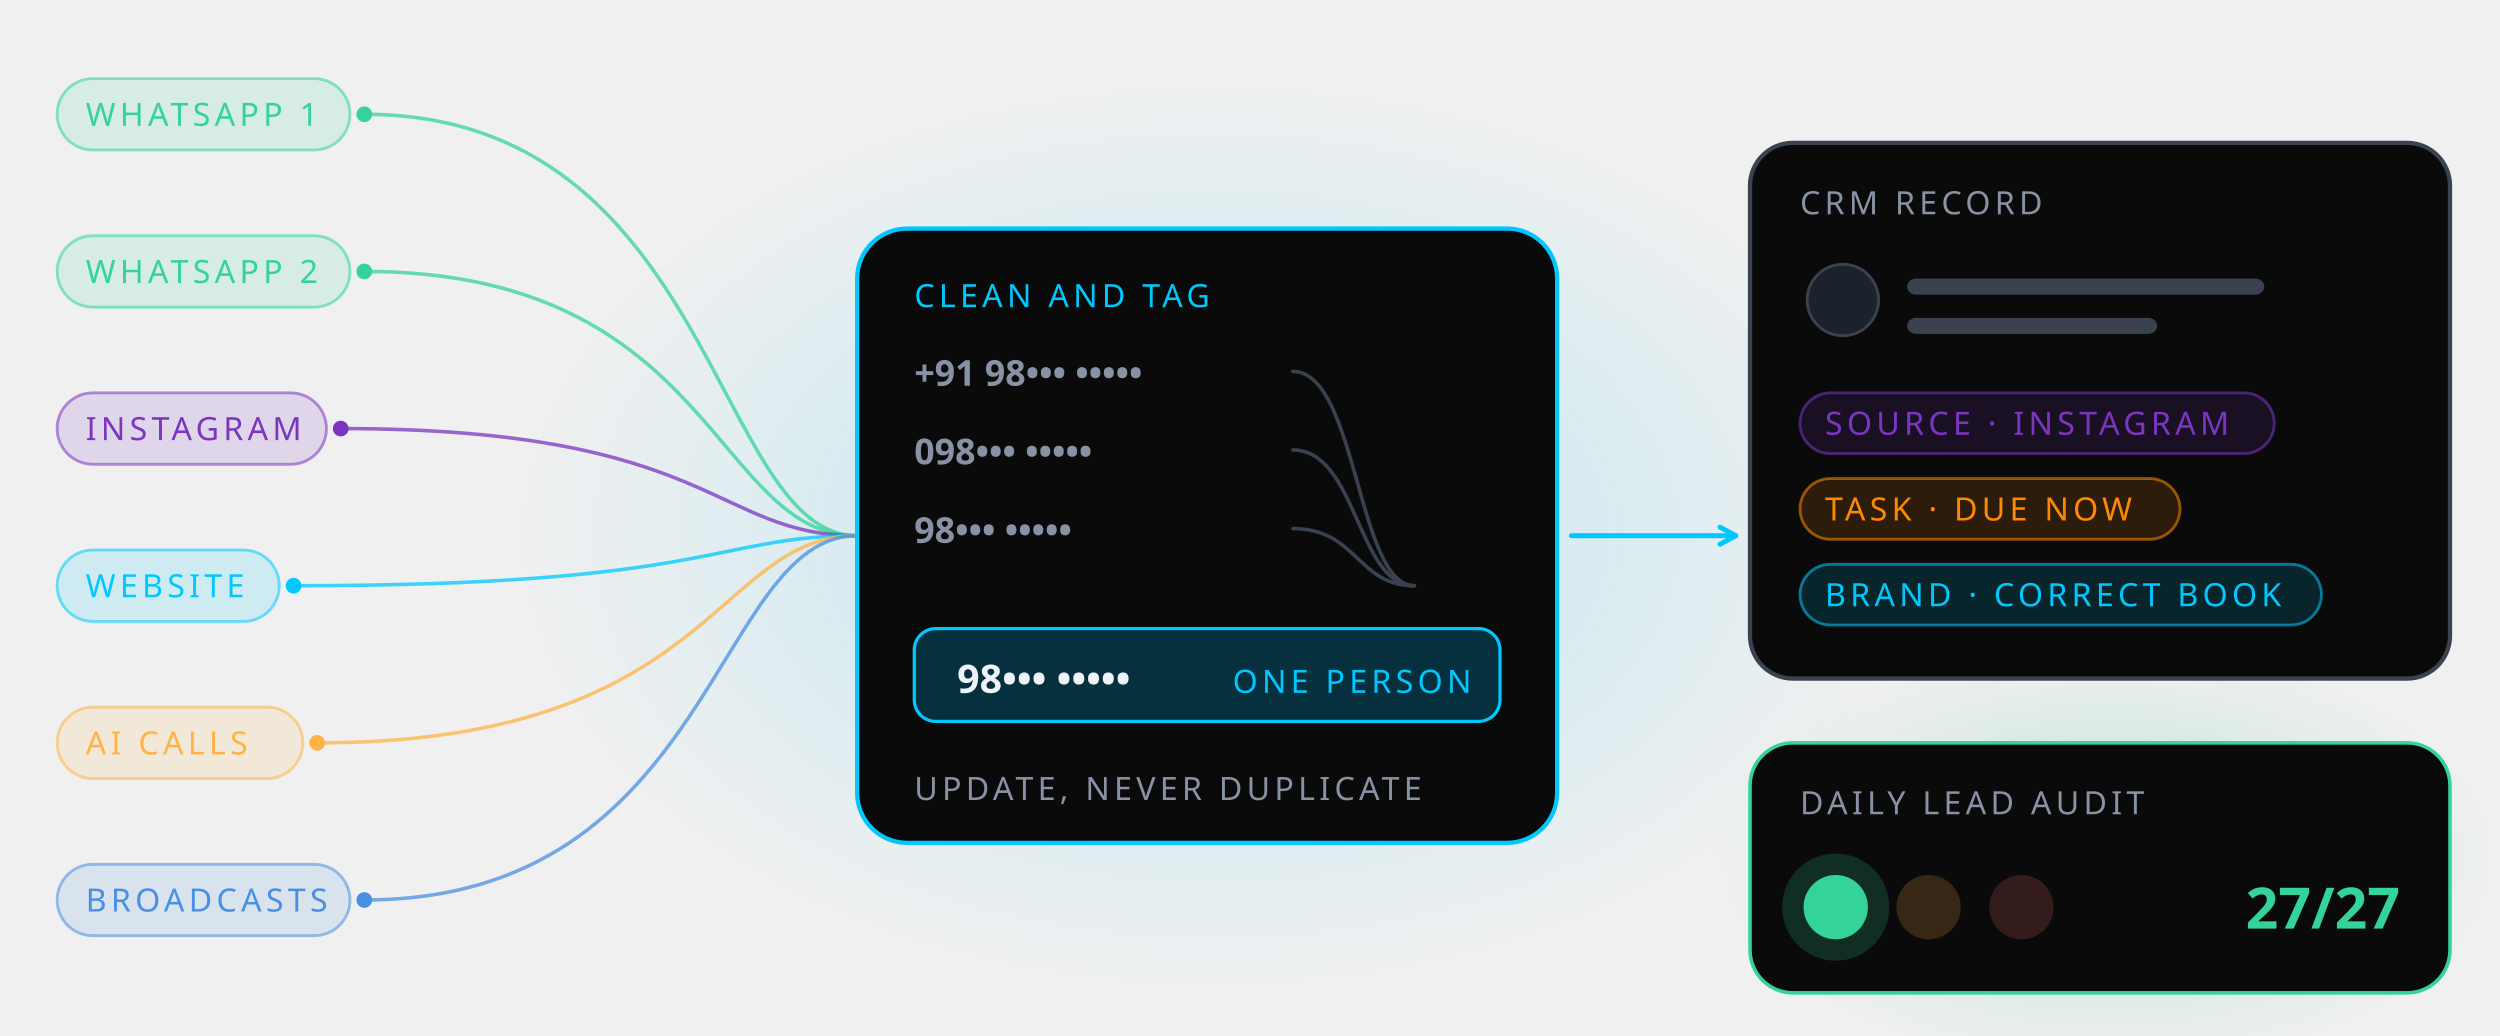
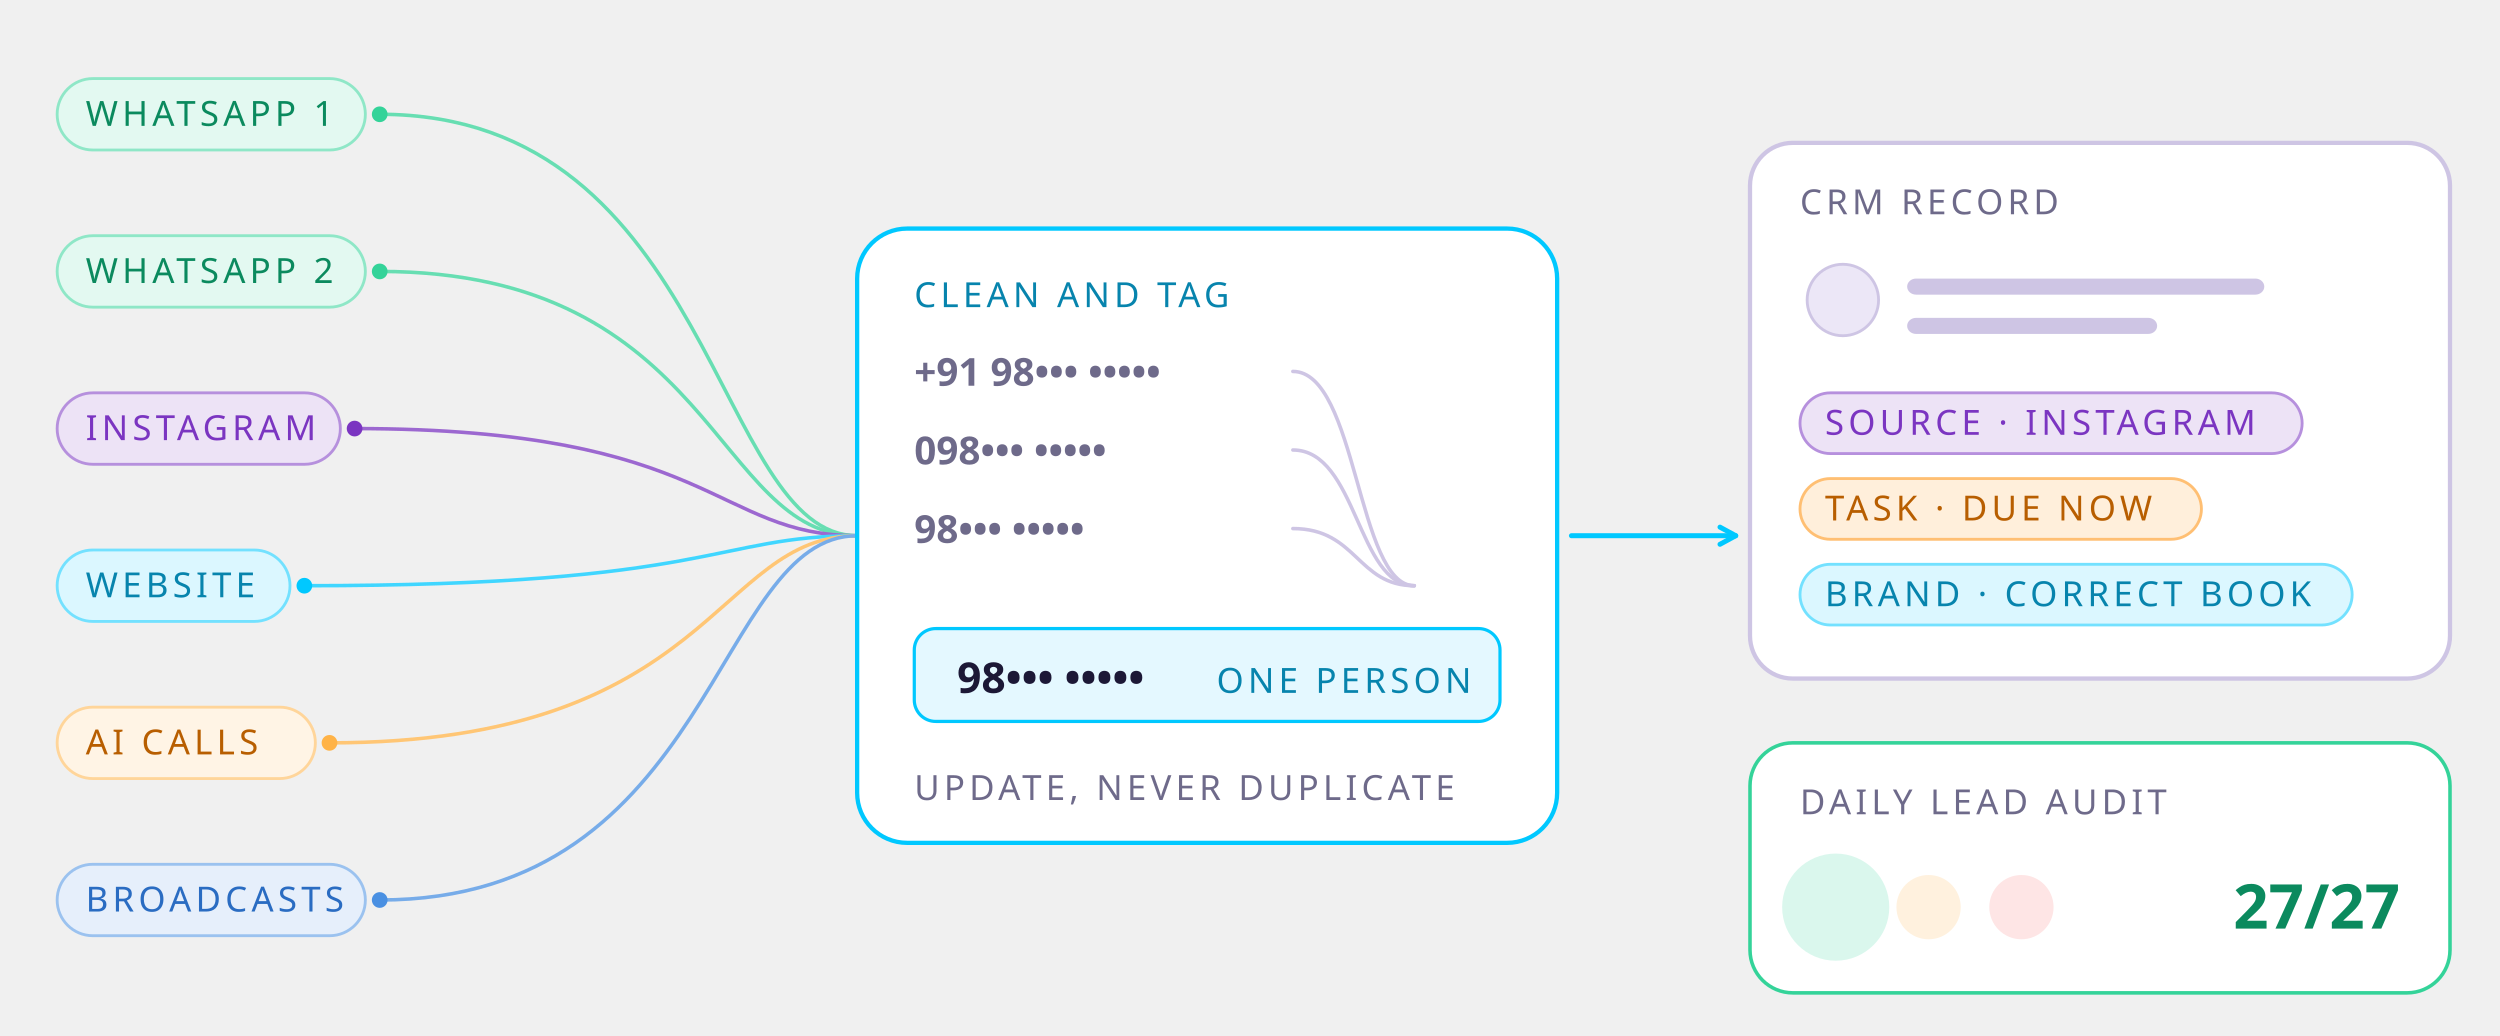
<svg xmlns="http://www.w3.org/2000/svg" viewBox="0 0 700 290" role="img" fill="none">
-   <defs>
-     <radialGradient id="lead-capture-crm-sync-halo1">
-       <stop offset="0" stop-color="#00C8FF" stop-opacity="0.2" />
-       <stop offset="1" stop-color="#00C8FF" stop-opacity="0" />
-     </radialGradient>
-     <radialGradient id="lead-capture-crm-sync-halo2">
-       <stop offset="0" stop-color="#10B981" stop-opacity="0.22" />
-       <stop offset="1" stop-color="#10B981" stop-opacity="0" />
-     </radialGradient>
-   </defs>
-   <ellipse cx="340" cy="150" rx="200" ry="130" fill="url(#lead-capture-crm-sync-halo1)" />
-   <ellipse cx="590" cy="240" rx="110" ry="60" fill="url(#lead-capture-crm-sync-halo2)" />
-   <rect x="16" y="22" width="82.0" height="20" rx="10.0" fill="#34D399" fill-opacity="0.14" stroke="#34D399" stroke-opacity=".55" stroke-width=".8" />
-   <text x="24" y="35.24" font-family="JetBrains Mono" font-size="9" font-weight="500" fill="#34D399" text-anchor="start" letter-spacing="1.2">WHATSAPP 1</text>
-   <path d="M102.0 32 C 200 32, 200 150, 240 150" stroke="#34D399" stroke-width="1" fill="none" stroke-linecap="round" stroke-linejoin="round" opacity="0.75" />
-   <circle cx="102.0" cy="32" r="2.2" fill="#34D399" />
-   <rect x="16" y="66" width="82.0" height="20" rx="10.0" fill="#34D399" fill-opacity="0.14" stroke="#34D399" stroke-opacity=".55" stroke-width=".8" />
-   <text x="24" y="79.24" font-family="JetBrains Mono" font-size="9" font-weight="500" fill="#34D399" text-anchor="start" letter-spacing="1.2">WHATSAPP 2</text>
-   <path d="M102.0 76 C 200 76, 200 150, 240 150" stroke="#34D399" stroke-width="1" fill="none" stroke-linecap="round" stroke-linejoin="round" opacity="0.75" />
-   <circle cx="102.0" cy="76" r="2.2" fill="#34D399" />
-   <rect x="16" y="110" width="75.4" height="20" rx="10.0" fill="#7B35C1" fill-opacity="0.14" stroke="#7B35C1" stroke-opacity=".55" stroke-width=".8" />
-   <text x="24" y="123.24" font-family="JetBrains Mono" font-size="9" font-weight="500" fill="#7B35C1" text-anchor="start" letter-spacing="1.2">INSTAGRAM</text>
-   <path d="M95.4 120 C 200 120, 200 150, 240 150" stroke="#7B35C1" stroke-width="1" fill="none" stroke-linecap="round" stroke-linejoin="round" opacity="0.75" />
-   <circle cx="95.4" cy="120" r="2.2" fill="#7B35C1" />
-   <rect x="16" y="154" width="62.2" height="20" rx="10.0" fill="#00C8FF" fill-opacity="0.14" stroke="#00C8FF" stroke-opacity=".55" stroke-width=".8" />
-   <text x="24" y="167.24" font-family="JetBrains Mono" font-size="9" font-weight="500" fill="#00C8FF" text-anchor="start" letter-spacing="1.2">WEBSITE</text>
-   <path d="M82.2 164 C 200 164, 200 150, 240 150" stroke="#00C8FF" stroke-width="1" fill="none" stroke-linecap="round" stroke-linejoin="round" opacity="0.75" />
-   <circle cx="82.2" cy="164" r="2.2" fill="#00C8FF" />
-   <rect x="16" y="198" width="68.8" height="20" rx="10.0" fill="#FFB347" fill-opacity="0.14" stroke="#FFB347" stroke-opacity=".55" stroke-width=".8" />
-   <text x="24" y="211.24" font-family="JetBrains Mono" font-size="9" font-weight="500" fill="#FFB347" text-anchor="start" letter-spacing="1.2">AI CALLS</text>
-   <path d="M88.8 208 C 200 208, 200 150, 240 150" stroke="#FFB347" stroke-width="1" fill="none" stroke-linecap="round" stroke-linejoin="round" opacity="0.75" />
-   <circle cx="88.8" cy="208" r="2.2" fill="#FFB347" />
-   <rect x="16" y="242" width="82.0" height="20" rx="10.0" fill="#4A90E2" fill-opacity="0.14" stroke="#4A90E2" stroke-opacity=".55" stroke-width=".8" />
-   <text x="24" y="255.24" font-family="JetBrains Mono" font-size="9" font-weight="500" fill="#4A90E2" text-anchor="start" letter-spacing="1.2">BROADCASTS</text>
-   <path d="M102.0 252 C 200 252, 200 150, 240 150" stroke="#4A90E2" stroke-width="1" fill="none" stroke-linecap="round" stroke-linejoin="round" opacity="0.75" />
-   <circle cx="102.0" cy="252" r="2.2" fill="#4A90E2" />
-   <rect x="240" y="64" width="196" height="172" rx="14" fill="#0A0A0A" stroke="#00C8FF" stroke-width="1.2" />
-   <text x="256" y="86" font-family="JetBrains Mono" font-size="9" font-weight="500" fill="#00C8FF" text-anchor="start" letter-spacing="1.2">CLEAN AND TAG</text>
-   <text x="256" y="108" font-family="Oxanium, DM Sans" font-size="10" font-weight="600" fill="#8892A4" text-anchor="start">+91 98••• •••••</text>
-   <path d="M362 104 C 380 104, 380 164, 396 164" stroke="#3A4250" stroke-width="1" fill="none" stroke-linecap="round" stroke-linejoin="round" />
-   <text x="256" y="130" font-family="Oxanium, DM Sans" font-size="10" font-weight="600" fill="#8892A4" text-anchor="start">098••• •••••</text>
-   <path d="M362 126 C 380 126, 380 164, 396 164" stroke="#3A4250" stroke-width="1" fill="none" stroke-linecap="round" stroke-linejoin="round" />
-   <text x="256" y="152" font-family="Oxanium, DM Sans" font-size="10" font-weight="600" fill="#8892A4" text-anchor="start">98••• •••••</text>
-   <path d="M362 148 C 380 148, 380 164, 396 164" stroke="#3A4250" stroke-width="1" fill="none" stroke-linecap="round" stroke-linejoin="round" />
-   <rect x="256" y="176" width="164" height="26" rx="6" fill="#06303D" stroke="#00C8FF" stroke-width="0.9" />
-   <text x="268" y="194" font-family="Oxanium, DM Sans" font-size="11" font-weight="700" fill="#EEF3FA" text-anchor="start">98••• •••••</text>
-   <text x="412" y="194" font-family="JetBrains Mono" font-size="9" font-weight="500" fill="#00C8FF" text-anchor="end" letter-spacing="1.2">ONE PERSON</text>
-   <text x="256" y="224" font-family="JetBrains Mono" font-size="9" font-weight="500" fill="#8892A4" text-anchor="start" letter-spacing="1.2">UPDATE, NEVER DUPLICATE</text>
+   <defs />
+   <rect x="16" y="22" width="86.3" height="20" rx="10.0" fill="#E3F9F1" stroke="#8FE7C7" stroke-width=".8" />
+   <text x="24" y="35.24" font-family="JetBrains Mono" font-size="9.72" font-weight="500" fill="#0B8A5E" text-anchor="start" letter-spacing="1.2">WHATSAPP 1</text>
+   <path d="M106.32 32 C 200 32, 200 150, 240 150" stroke="#67DEB2" stroke-width="1" fill="none" stroke-linecap="round" stroke-linejoin="round" />
+   <circle cx="106.32" cy="32" r="2.2" fill="#34D399" />
+   <rect x="16" y="66" width="86.3" height="20" rx="10.0" fill="#E3F9F1" stroke="#8FE7C7" stroke-width=".8" />
+   <text x="24" y="79.24" font-family="JetBrains Mono" font-size="9.72" font-weight="500" fill="#0B8A5E" text-anchor="start" letter-spacing="1.2">WHATSAPP 2</text>
+   <path d="M106.32 76 C 200 76, 200 150, 240 150" stroke="#67DEB2" stroke-width="1" fill="none" stroke-linecap="round" stroke-linejoin="round" />
+   <circle cx="106.32" cy="76" r="2.2" fill="#34D399" />
+   <rect x="16" y="110" width="79.3" height="20" rx="10.0" fill="#EDE3F6" stroke="#B690DD" stroke-width=".8" />
+   <text x="24" y="123.24" font-family="JetBrains Mono" font-size="9.72" font-weight="500" fill="#7B35C1" text-anchor="start" letter-spacing="1.2">INSTAGRAM</text>
+   <path d="M99.288 120 C 200 120, 200 150, 240 150" stroke="#9C68D0" stroke-width="1" fill="none" stroke-linecap="round" stroke-linejoin="round" />
+   <circle cx="99.288" cy="120" r="2.2" fill="#7B35C1" />
+   <rect x="16" y="154" width="65.2" height="20" rx="10.0" fill="#DBF7FF" stroke="#73E1FF" stroke-width=".8" />
+   <text x="24" y="167.24" font-family="JetBrains Mono" font-size="9.72" font-weight="500" fill="#0784AD" text-anchor="start" letter-spacing="1.2">WEBSITE</text>
+   <path d="M85.224 164 C 200 164, 200 150, 240 150" stroke="#40D6FF" stroke-width="1" fill="none" stroke-linecap="round" stroke-linejoin="round" />
+   <circle cx="85.224" cy="164" r="2.2" fill="#00C8FF" />
+   <rect x="16" y="198" width="72.3" height="20" rx="10.0" fill="#FFF4E5" stroke="#FFD59A" stroke-width=".8" />
+   <text x="24" y="211.24" font-family="JetBrains Mono" font-size="9.72" font-weight="500" fill="#B85E00" text-anchor="start" letter-spacing="1.2">AI CALLS</text>
+   <path d="M92.256 208 C 200 208, 200 150, 240 150" stroke="#FFC675" stroke-width="1" fill="none" stroke-linecap="round" stroke-linejoin="round" />
+   <circle cx="92.256" cy="208" r="2.2" fill="#FFB347" />
+   <rect x="16" y="242" width="86.3" height="20" rx="10.0" fill="#E6EFFB" stroke="#9BC2EF" stroke-width=".8" />
+   <text x="24" y="255.24" font-family="JetBrains Mono" font-size="9.72" font-weight="500" fill="#2A6CC2" text-anchor="start" letter-spacing="1.2">BROADCASTS</text>
+   <path d="M106.32 252 C 200 252, 200 150, 240 150" stroke="#77ACE9" stroke-width="1" fill="none" stroke-linecap="round" stroke-linejoin="round" />
+   <circle cx="106.32" cy="252" r="2.2" fill="#4A90E2" />
+   <rect x="240" y="64" width="196" height="172" rx="14" fill="#FFFFFF" stroke="#00C8FF" stroke-width="1.2" />
+   <text x="256" y="86" font-family="JetBrains Mono" font-size="9.72" font-weight="500" fill="#0784AD" text-anchor="start" letter-spacing="1.2">CLEAN AND TAG</text>
+   <text x="256" y="108" font-family="Oxanium, DM Sans" font-size="10.80" font-weight="600" fill="#6E6A8A" text-anchor="start">+91 98••• •••••</text>
+   <path d="M362 104 C 380 104, 380 164, 396 164" stroke="#CEC5E4" stroke-width="1" fill="none" stroke-linecap="round" stroke-linejoin="round" />
+   <text x="256" y="130" font-family="Oxanium, DM Sans" font-size="10.80" font-weight="600" fill="#6E6A8A" text-anchor="start">098••• •••••</text>
+   <path d="M362 126 C 380 126, 380 164, 396 164" stroke="#CEC5E4" stroke-width="1" fill="none" stroke-linecap="round" stroke-linejoin="round" />
+   <text x="256" y="152" font-family="Oxanium, DM Sans" font-size="10.80" font-weight="600" fill="#6E6A8A" text-anchor="start">98••• •••••</text>
+   <path d="M362 148 C 380 148, 380 164, 396 164" stroke="#CEC5E4" stroke-width="1" fill="none" stroke-linecap="round" stroke-linejoin="round" />
+   <rect x="256" y="176" width="164" height="26" rx="6" fill="#E4F8FF" stroke="#00C8FF" stroke-width="0.9" />
+   <text x="268" y="194" font-family="Oxanium, DM Sans" font-size="11.88" font-weight="700" fill="#1C1836" text-anchor="start">98••• •••••</text>
+   <text x="412" y="194" font-family="JetBrains Mono" font-size="9.72" font-weight="500" fill="#0784AD" text-anchor="end" letter-spacing="1.2">ONE PERSON</text>
+   <text x="256" y="224" font-family="JetBrains Mono" font-size="9.72" font-weight="500" fill="#6E6A8A" text-anchor="start" letter-spacing="1.2">UPDATE, NEVER DUPLICATE</text>
  <line x1="440" y1="150" x2="486" y2="150" stroke="#00C8FF" stroke-width="1.4" stroke-linecap="round" />
  <path d="M481.6 152.4 L486 150 L481.6 147.6" stroke="#00C8FF" stroke-width="1.4" fill="none" stroke-linecap="round" stroke-linejoin="round" />
-   <rect x="490" y="40" width="196" height="150" rx="12" fill="#0A0A0A" stroke="#3A4250" stroke-width="1.2" />
-   <text x="504" y="60" font-family="JetBrains Mono" font-size="9" font-weight="500" fill="#8892A4" text-anchor="start" letter-spacing="1.2">CRM RECORD</text>
-   <circle cx="516" cy="84" r="10" fill="#1C222B" stroke="#3A4250" stroke-width="0.8" />
-   <rect x="534" y="78" width="100" height="4.5" rx="2.5" fill="#3A4250" />
-   <rect x="534" y="89" width="70" height="4.5" rx="2.5" fill="#3A4250" />
-   <rect x="504" y="110" width="132.8" height="17" rx="8.5" fill="#7B35C1" fill-opacity="0.14" stroke="#7B35C1" stroke-opacity=".55" stroke-width=".8" />
-   <text x="511" y="121.74" font-family="JetBrains Mono" font-size="9" font-weight="500" fill="#7B35C1" text-anchor="start" letter-spacing="1.2">SOURCE · INSTAGRAM</text>
-   <rect x="504" y="134" width="106.4" height="17" rx="8.5" fill="#FF8A00" fill-opacity="0.14" stroke="#FF8A00" stroke-opacity=".55" stroke-width=".8" />
-   <text x="511" y="145.74" font-family="JetBrains Mono" font-size="9" font-weight="500" fill="#FF8A00" text-anchor="start" letter-spacing="1.2">TASK · DUE NOW</text>
-   <rect x="504" y="158" width="146.0" height="17" rx="8.5" fill="#00C8FF" fill-opacity="0.14" stroke="#00C8FF" stroke-opacity=".55" stroke-width=".8" />
-   <text x="511" y="169.74" font-family="JetBrains Mono" font-size="9" font-weight="500" fill="#00C8FF" text-anchor="start" letter-spacing="1.2">BRAND · CORRECT BOOK</text>
-   <rect x="490" y="208" width="196" height="70" rx="12" fill="#0A0A0A" stroke="#34D399" stroke-width="1" />
-   <text x="504" y="228" font-family="JetBrains Mono" font-size="9" font-weight="500" fill="#8892A4" text-anchor="start" letter-spacing="1.2">DAILY LEAD AUDIT</text>
-   <circle cx="514" cy="254" r="9" fill="#34D399" opacity="1" />
-   <circle cx="514" cy="254" r="15" fill="#34D399" opacity="0.18" />
-   <circle cx="540" cy="254" r="9" fill="#FFB347" opacity="0.18" />
-   <circle cx="566" cy="254" r="9" fill="#F87171" opacity="0.18" />
-   <text x="672" y="260" font-family="Oxanium, DM Sans" font-size="16" font-weight="800" fill="#34D399" text-anchor="end">27/27</text>
+   <rect x="490" y="40" width="196" height="150" rx="12" fill="#FFFFFF" stroke="#CEC5E4" stroke-width="1.2" />
+   <text x="504" y="60" font-family="JetBrains Mono" font-size="9.72" font-weight="500" fill="#6E6A8A" text-anchor="start" letter-spacing="1.2">CRM RECORD</text>
+   <circle cx="516" cy="84" r="10" fill="#ECE7F7" stroke="#CEC5E4" stroke-width="0.8" />
+   <rect x="534" y="78" width="100" height="4.5" rx="2.5" fill="#CEC5E4" />
+   <rect x="534" y="89" width="70" height="4.5" rx="2.5" fill="#CEC5E4" />
+   <rect x="504" y="110" width="140.6" height="17" rx="8.5" fill="#EDE3F6" stroke="#B690DD" stroke-width=".8" />
+   <text x="511" y="121.74" font-family="JetBrains Mono" font-size="9.72" font-weight="500" fill="#7B35C1" text-anchor="start" letter-spacing="1.2">SOURCE · INSTAGRAM</text>
+   <rect x="504" y="134" width="112.4" height="17" rx="8.5" fill="#FFEFDB" stroke="#FFBF73" stroke-width=".8" />
+   <text x="511" y="145.74" font-family="JetBrains Mono" font-size="9.72" font-weight="500" fill="#B85E00" text-anchor="start" letter-spacing="1.2">TASK · DUE NOW</text>
+   <rect x="504" y="158" width="154.6" height="17" rx="8.5" fill="#DBF7FF" stroke="#73E1FF" stroke-width=".8" />
+   <text x="511" y="169.74" font-family="JetBrains Mono" font-size="9.72" font-weight="500" fill="#0784AD" text-anchor="start" letter-spacing="1.2">BRAND · CORRECT BOOK</text>
+   <rect x="490" y="208" width="196" height="70" rx="12" fill="#FFFFFF" stroke="#34D399" stroke-width="1" />
+   <text x="504" y="228" font-family="JetBrains Mono" font-size="9.72" font-weight="500" fill="#6E6A8A" text-anchor="start" letter-spacing="1.2">DAILY LEAD AUDIT</text>
+   <circle cx="514" cy="254" r="9" fill="#34D399" />
+   <circle cx="514" cy="254" r="15" fill="#DAF7ED" />
+   <circle cx="540" cy="254" r="9" fill="#FFF1DE" />
+   <circle cx="566" cy="254" r="9" fill="#FEE5E5" />
+   <text x="672" y="260" font-family="Oxanium, DM Sans" font-size="17.28" font-weight="800" fill="#0B8A5E" text-anchor="end">27/27</text>
</svg>
